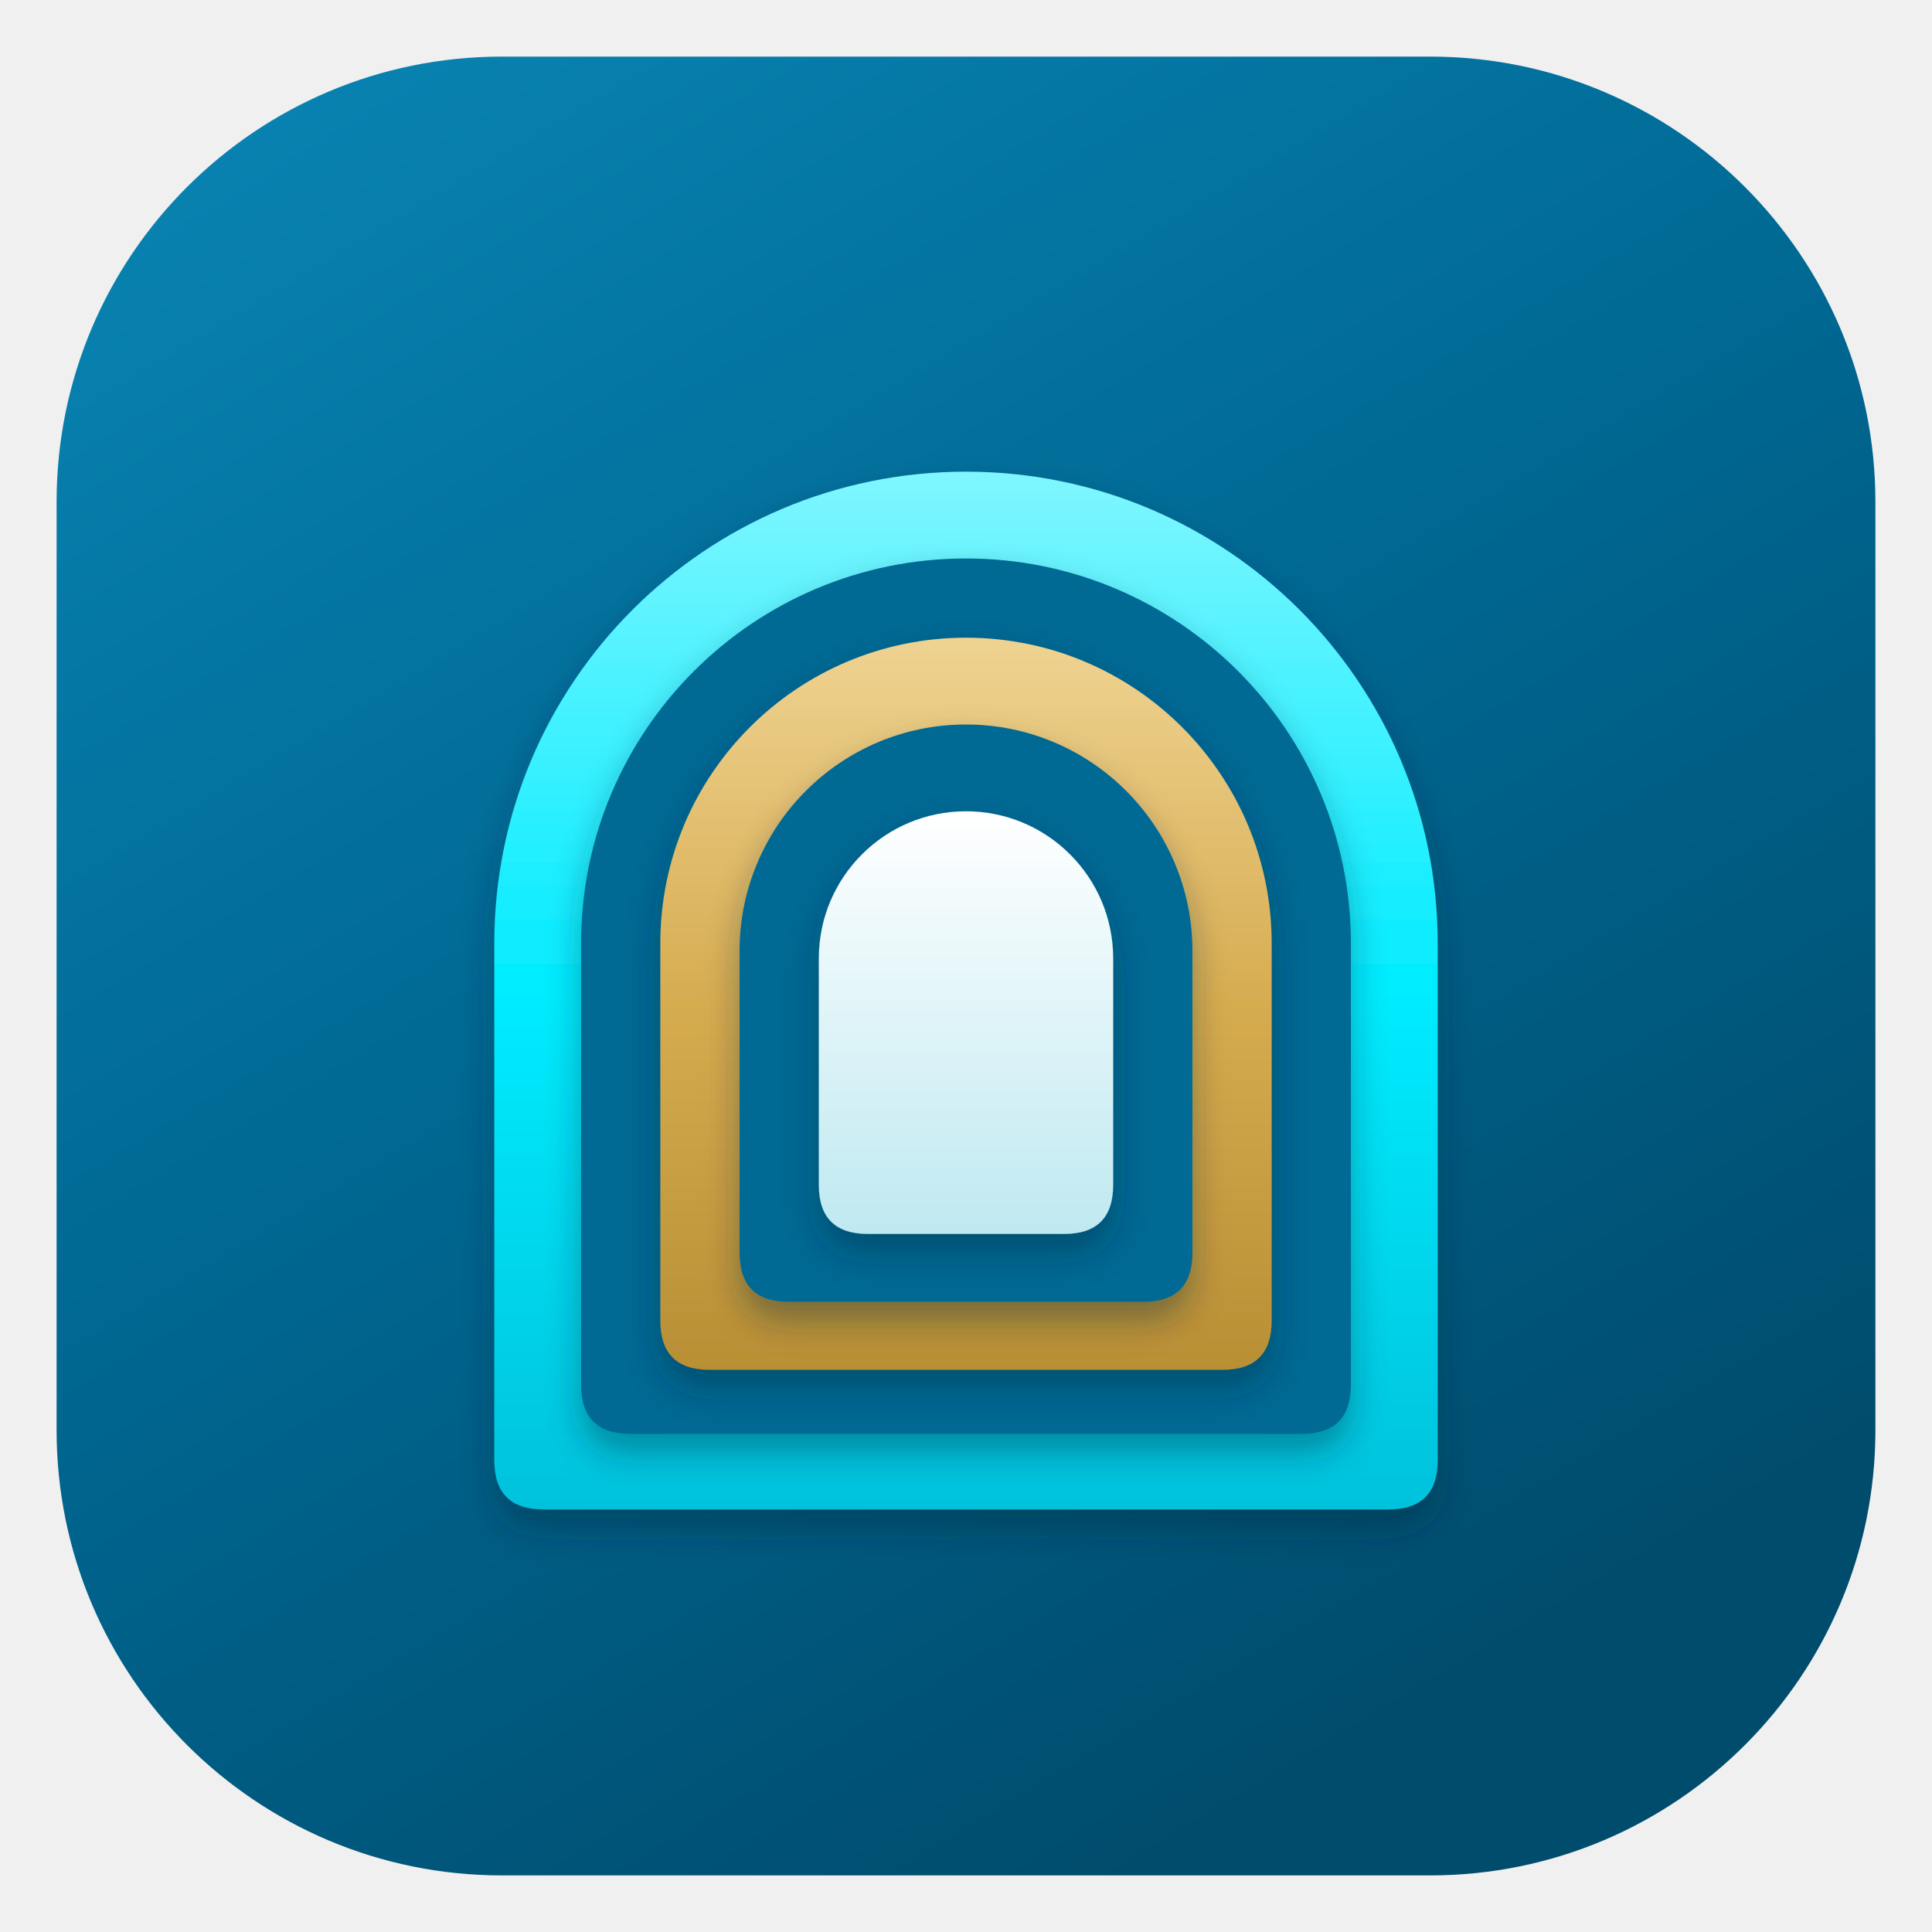
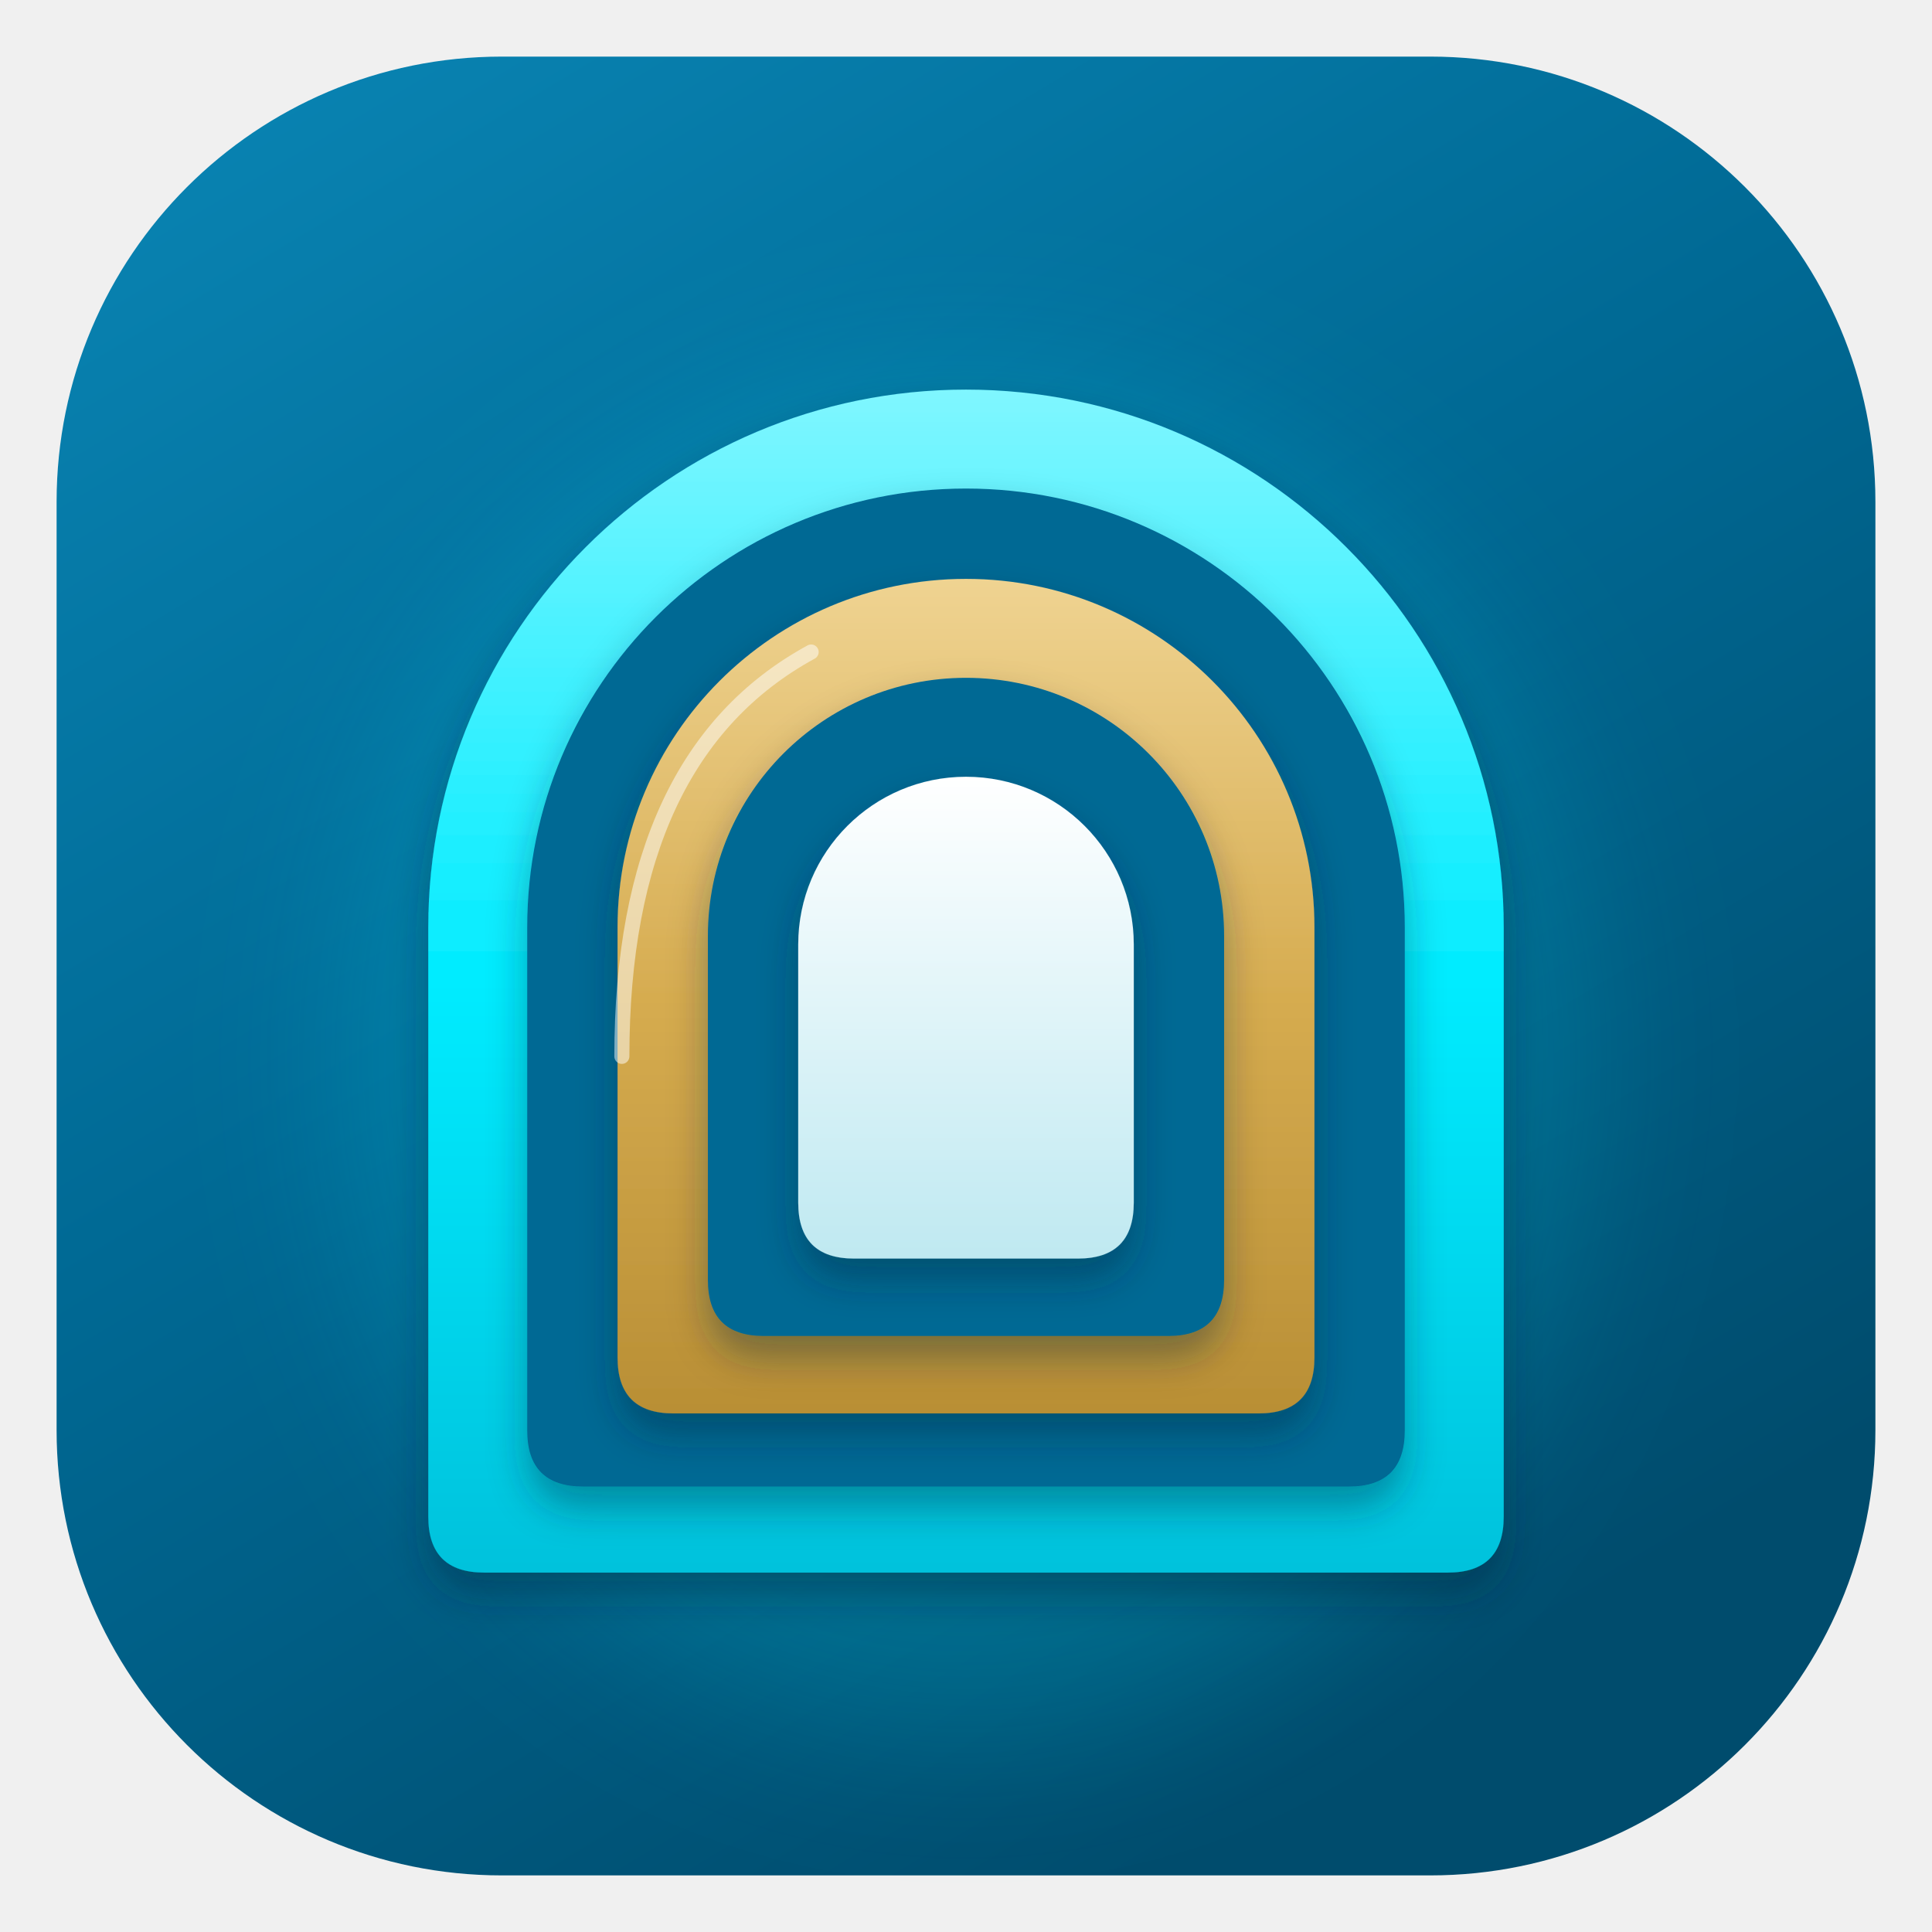
<svg xmlns="http://www.w3.org/2000/svg" viewBox="0 0 1024 1024" width="1024" height="1024">
  <defs>
    <linearGradient id="bg" x1="0" y1="0" x2="0.6" y2="1">
      <stop offset="0" stop-color="#0a86b5" />
      <stop offset="0.5" stop-color="#006994" />
      <stop offset="1" stop-color="#004c6d" />
    </linearGradient>
    <linearGradient id="cyan" x1="0" y1="0" x2="0" y2="1">
      <stop offset="0" stop-color="#7ff6ff" />
      <stop offset="0.5" stop-color="#00ECFF" />
      <stop offset="1" stop-color="#00c2dc" />
    </linearGradient>
    <linearGradient id="gold" x1="0" y1="0" x2="0" y2="1">
      <stop offset="0" stop-color="#efd391" />
      <stop offset="0.5" stop-color="#D6AC50" />
      <stop offset="1" stop-color="#b98f35" />
    </linearGradient>
    <linearGradient id="white" x1="0" y1="0" x2="0" y2="1">
      <stop offset="0" stop-color="#ffffff" />
      <stop offset="1" stop-color="#bfe9f1" />
    </linearGradient>
+     <filter id="blur" x="-30%" y="-30%" width="160%" height="160%">
+       <feGaussianBlur stdDeviation="40" />
+     </filter>
    <filter id="depth" x="-20%" y="-20%" width="140%" height="140%">
      <feDropShadow dx="0" dy="10" stdDeviation="9" flood-color="#00243a" flood-opacity="0.38" />
    </filter>
  </defs>
  <rect x="30" y="30" width="964" height="964" rx="236" fill="url(#bg)" />
-   <path d="M262 500 A250 250 0 0 1 762 500 L762 774 Q762 800 736 800 L288 800 Q262 800 262 774 Z" fill="url(#cyan)" filter="url(#depth)" />
-   <path d="M308 500 A204 204 0 0 1 716 500 L716 734 Q716 760 690 760 L334 760 Q308 760 308 734 Z" fill="#006994" filter="url(#depth)" />
-   <path d="M350 500 A162 162 0 0 1 674 500 L674 700 Q674 726 648 726 L376 726 Q350 726 350 700 Z" fill="url(#gold)" filter="url(#depth)" />
-   <path d="M392 504 A120 120 0 0 1 632 504 L632 664 Q632 690 606 690 L418 690 Q392 690 392 664 Z" fill="#006994" filter="url(#depth)" />
-   <path d="M434 508 A78 78 0 0 1 590 508 L590 628 Q590 654 564 654 L460 654 Q434 654 434 628 Z" fill="url(#white)" filter="url(#depth)" />
+   <ellipse cx="512" cy="560" rx="330" ry="360" fill="#00ECFF" opacity="0.16" filter="url(#blur)" />
+   <g transform="translate(512 520) scale(1.14) translate(-512 -525)">
+     <path d="M262 500 A250 250 0 0 1 762 500 L762 774 Q762 800 736 800 L288 800 Q262 800 262 774 Z" fill="url(#cyan)" filter="url(#depth)" />
+     <path d="M308 500 A204 204 0 0 1 716 500 L716 734 Q716 760 690 760 L334 760 Q308 760 308 734 Z" fill="#006994" filter="url(#depth)" />
+     <path d="M350 500 A162 162 0 0 1 674 500 L674 700 Q674 726 648 726 L376 726 Q350 726 350 700 Z" fill="url(#gold)" filter="url(#depth)" />
+     <path d="M392 504 A120 120 0 0 1 632 504 L632 664 Q632 690 606 690 L418 690 Q392 690 392 664 Z" fill="#006994" filter="url(#depth)" />
+     <path d="M434 508 A78 78 0 0 1 590 508 L590 628 Q590 654 564 654 L460 654 Q434 654 434 628 Z" fill="url(#white)" filter="url(#depth)" />
+     <path d="M352 560 Q352 420 440 372" fill="none" stroke="#fff" stroke-opacity="0.5" stroke-width="7" stroke-linecap="round" />
+   </g>
</svg>
